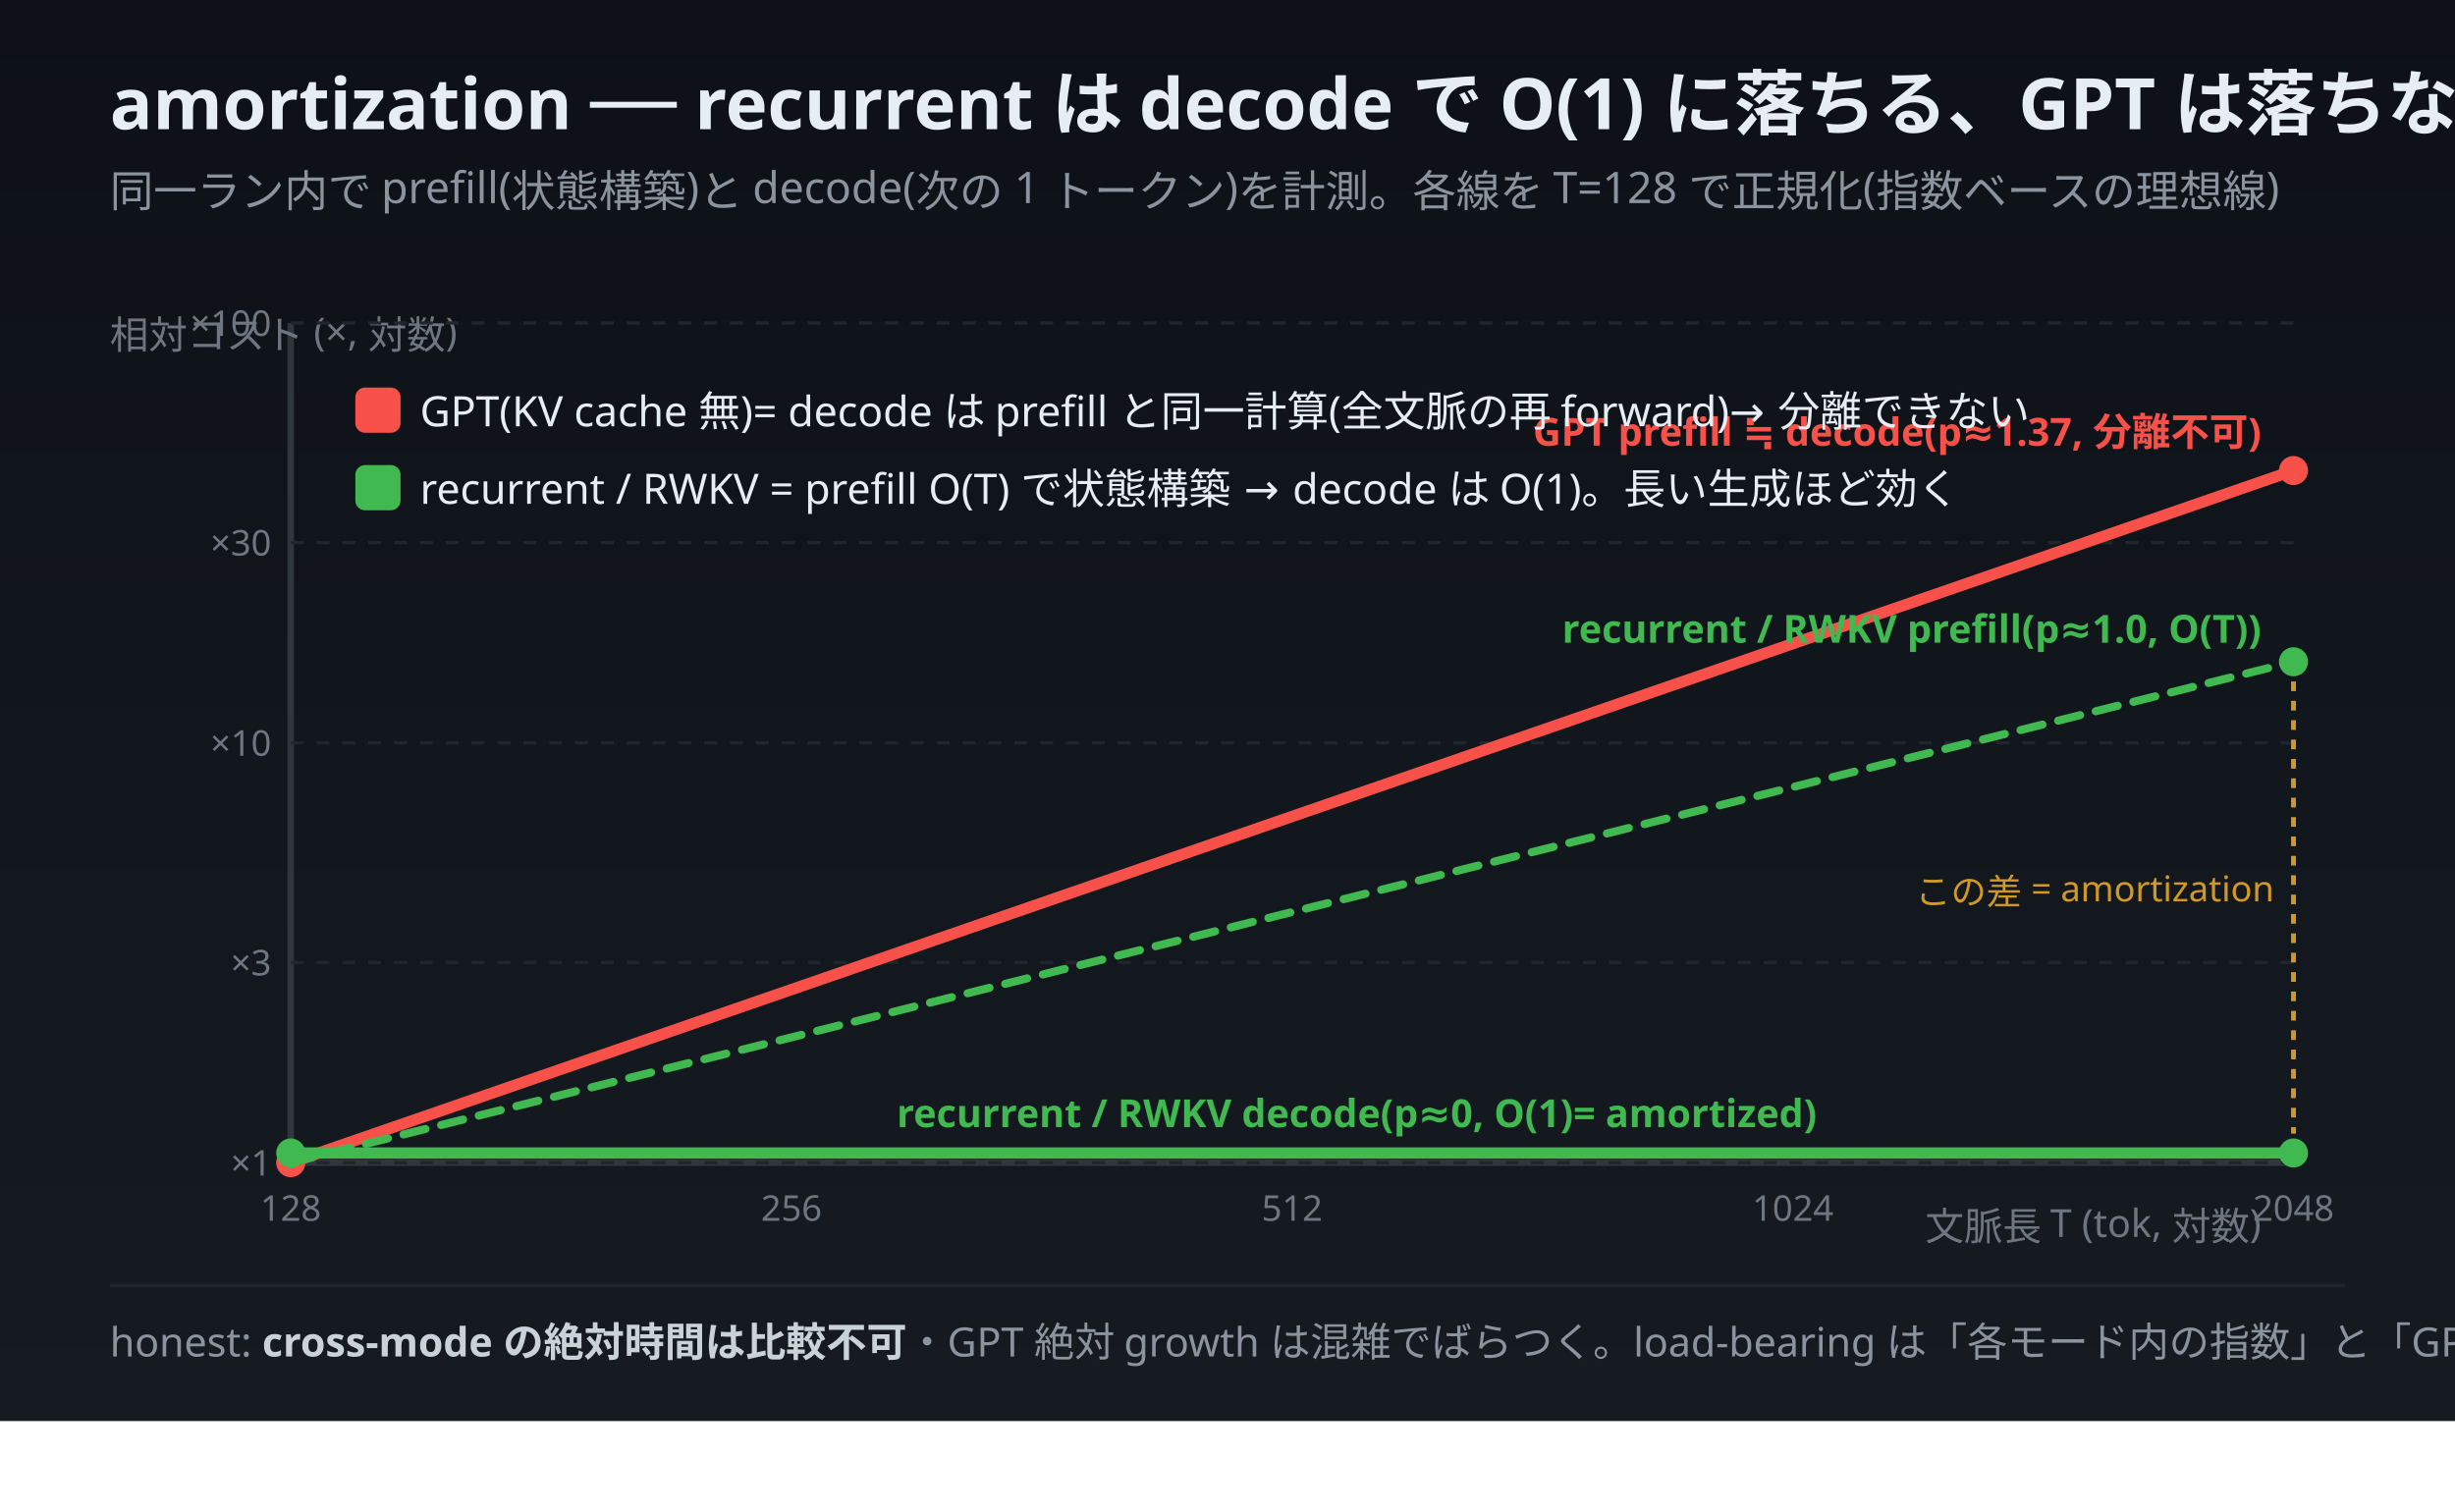
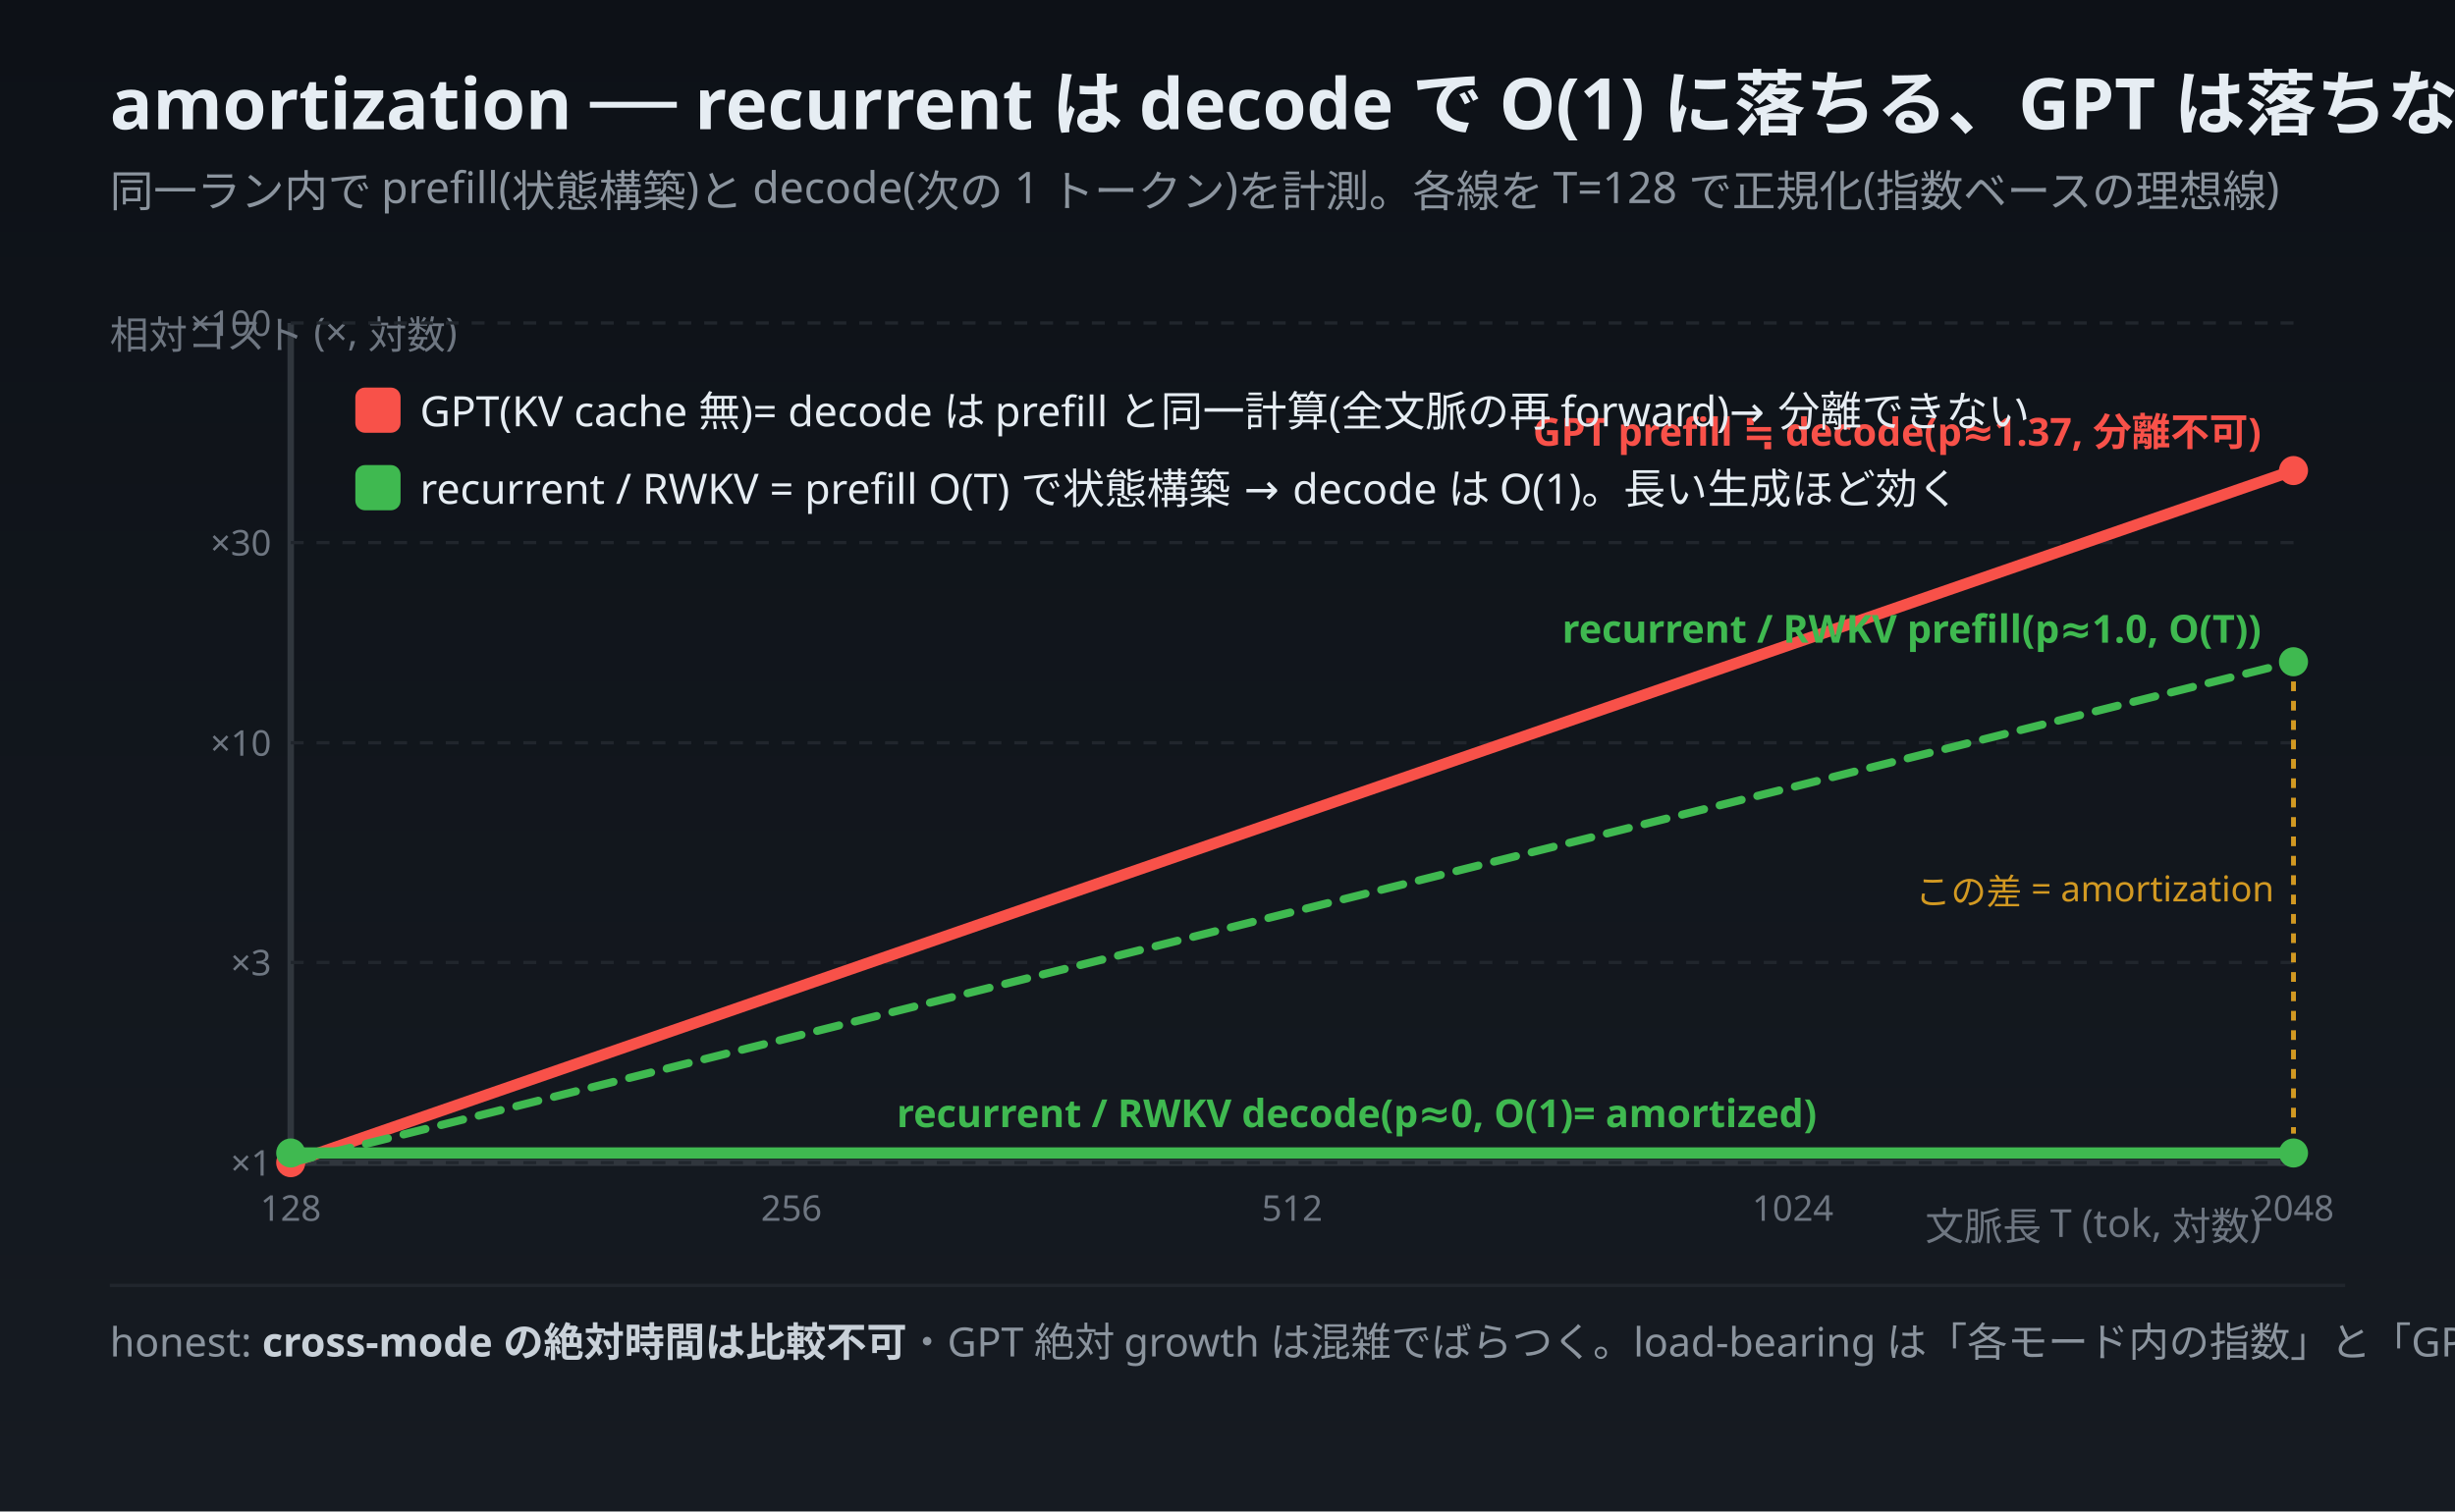
<svg xmlns="http://www.w3.org/2000/svg" viewBox="0 0 760 468" font-family="Segoe UI, Hiragino Kaku Gothic ProN, Meiryo, sans-serif">
  <defs>
    <linearGradient id="bg" x1="0" y1="0" x2="0" y2="1">
      <stop offset="0" stop-color="#0d1117" />
      <stop offset="1" stop-color="#161b22" />
    </linearGradient>
  </defs>
-   <rect width="760" height="440" fill="url(#bg)" />
+   <rect width="760" height="468" fill="url(#bg)" />
  <text x="34" y="40" fill="#e6edf3" font-size="22" font-weight="700">amortization ── recurrent は decode で O(1) に落ちる、GPT は落ちない</text>
  <text x="34" y="64" fill="#8b949e" font-size="13.5">同一ラン内で prefill(状態構築)と decode(次の 1 トークン)を計測。各線を T=128 で正規化(指数ベースの理想線)</text>
  <line x1="90" y1="360" x2="710" y2="360" stroke="#30363d" stroke-width="2" />
  <line x1="90" y1="100" x2="90" y2="360" stroke="#30363d" stroke-width="2" />
  <text x="700" y="384" fill="#6e7681" font-size="12" text-anchor="end">文脈長 T (tok, 対数)</text>
  <text x="34" y="108" fill="#6e7681" font-size="12">相対コスト (×, 対数)</text>
  <line x1="90" y1="360.0" x2="710" y2="360.0" stroke="#21262d" stroke-width="1" stroke-dasharray="4 4" />
  <text x="84" y="364" fill="#6e7681" font-size="11" text-anchor="end">×1</text>
  <line x1="90" y1="298.0" x2="710" y2="298.0" stroke="#21262d" stroke-width="1" stroke-dasharray="4 4" />
  <text x="84" y="302" fill="#6e7681" font-size="11" text-anchor="end">×3</text>
  <line x1="90" y1="230.0" x2="710" y2="230.0" stroke="#21262d" stroke-width="1" stroke-dasharray="4 4" />
  <text x="84" y="234" fill="#6e7681" font-size="11" text-anchor="end">×10</text>
  <line x1="90" y1="168.0" x2="710" y2="168.0" stroke="#21262d" stroke-width="1" stroke-dasharray="4 4" />
  <text x="84" y="172" fill="#6e7681" font-size="11" text-anchor="end">×30</text>
  <line x1="90" y1="100.0" x2="710" y2="100.0" stroke="#21262d" stroke-width="1" stroke-dasharray="4 4" />
  <text x="84" y="104" fill="#6e7681" font-size="11" text-anchor="end">×100</text>
  <text x="90" y="378" fill="#6e7681" font-size="11" text-anchor="middle">128</text>
  <text x="245" y="378" fill="#6e7681" font-size="11" text-anchor="middle">256</text>
  <text x="400" y="378" fill="#6e7681" font-size="11" text-anchor="middle">512</text>
  <text x="555" y="378" fill="#6e7681" font-size="11" text-anchor="middle">1024</text>
  <text x="710" y="378" fill="#6e7681" font-size="11" text-anchor="middle">2048</text>
  <polyline points="90,360.0 245,306.4 400,252.8 555,199.3 710,145.7" fill="none" stroke="#f85149" stroke-width="3.5" stroke-linecap="round" stroke-linejoin="round" />
  <circle cx="90" cy="360.0" r="4.5" fill="#f85149" />
  <circle cx="710" cy="145.7" r="4.5" fill="#f85149" />
  <text x="700" y="138" fill="#f85149" font-size="12" font-weight="700" text-anchor="end">GPT prefill ≒ decode(p≈1.37, 分離不可)</text>
  <polyline points="90,360.0 245,321.2 400,282.4 555,243.7 710,204.9" fill="none" stroke="#3fb950" stroke-width="2.5" stroke-dasharray="7 5" stroke-linecap="round" stroke-linejoin="round" />
  <circle cx="710" cy="204.9" r="4.5" fill="#3fb950" />
  <text x="700" y="199" fill="#3fb950" font-size="12" font-weight="700" text-anchor="end">recurrent / RWKV prefill(p≈1.0, O(T))</text>
  <polyline points="90,357.0 245,357.0 400,357.0 555,357.0 710,357.0" fill="none" stroke="#3fb950" stroke-width="3.5" stroke-linecap="round" stroke-linejoin="round" />
  <circle cx="90" cy="357.0" r="4.5" fill="#3fb950" />
  <circle cx="710" cy="357.0" r="4.5" fill="#3fb950" />
  <text x="420" y="349" fill="#3fb950" font-size="12" font-weight="700" text-anchor="middle">recurrent / RWKV decode(p≈0, O(1)= amortized)</text>
  <line x1="710" y1="211" x2="710" y2="351" stroke="#d29922" stroke-width="1.5" stroke-dasharray="3 3" />
  <text x="704" y="280" fill="#d29922" font-size="11" text-anchor="end">この差 = amortization</text>
  <rect x="110" y="120" width="14" height="14" rx="3" fill="#f85149" />
  <text x="130" y="132" fill="#e6edf3" font-size="13">GPT(KV cache 無)= decode は prefill と同一計算(全文脈の再 forward)→ 分離できない</text>
  <rect x="110" y="144" width="14" height="14" rx="3" fill="#3fb950" />
  <text x="130" y="156" fill="#e6edf3" font-size="13">recurrent / RWKV = prefill O(T) で状態構築 → decode は O(1)。長い生成ほど効く</text>
  <line x1="34" y1="398" x2="726" y2="398" stroke="#21262d" stroke-width="1" />
  <text x="34" y="420" fill="#8b949e" font-size="12.5">honest: <tspan fill="#c9d1d9" font-weight="700">cross-mode の絶対時間は比較不可</tspan>・GPT 絶対 growth は混雑でばらつく。load-bearing は「各モード内の指数」と「GPT は prefill≒decode / recurrent だけ decode 平坦」。</text>
</svg>
